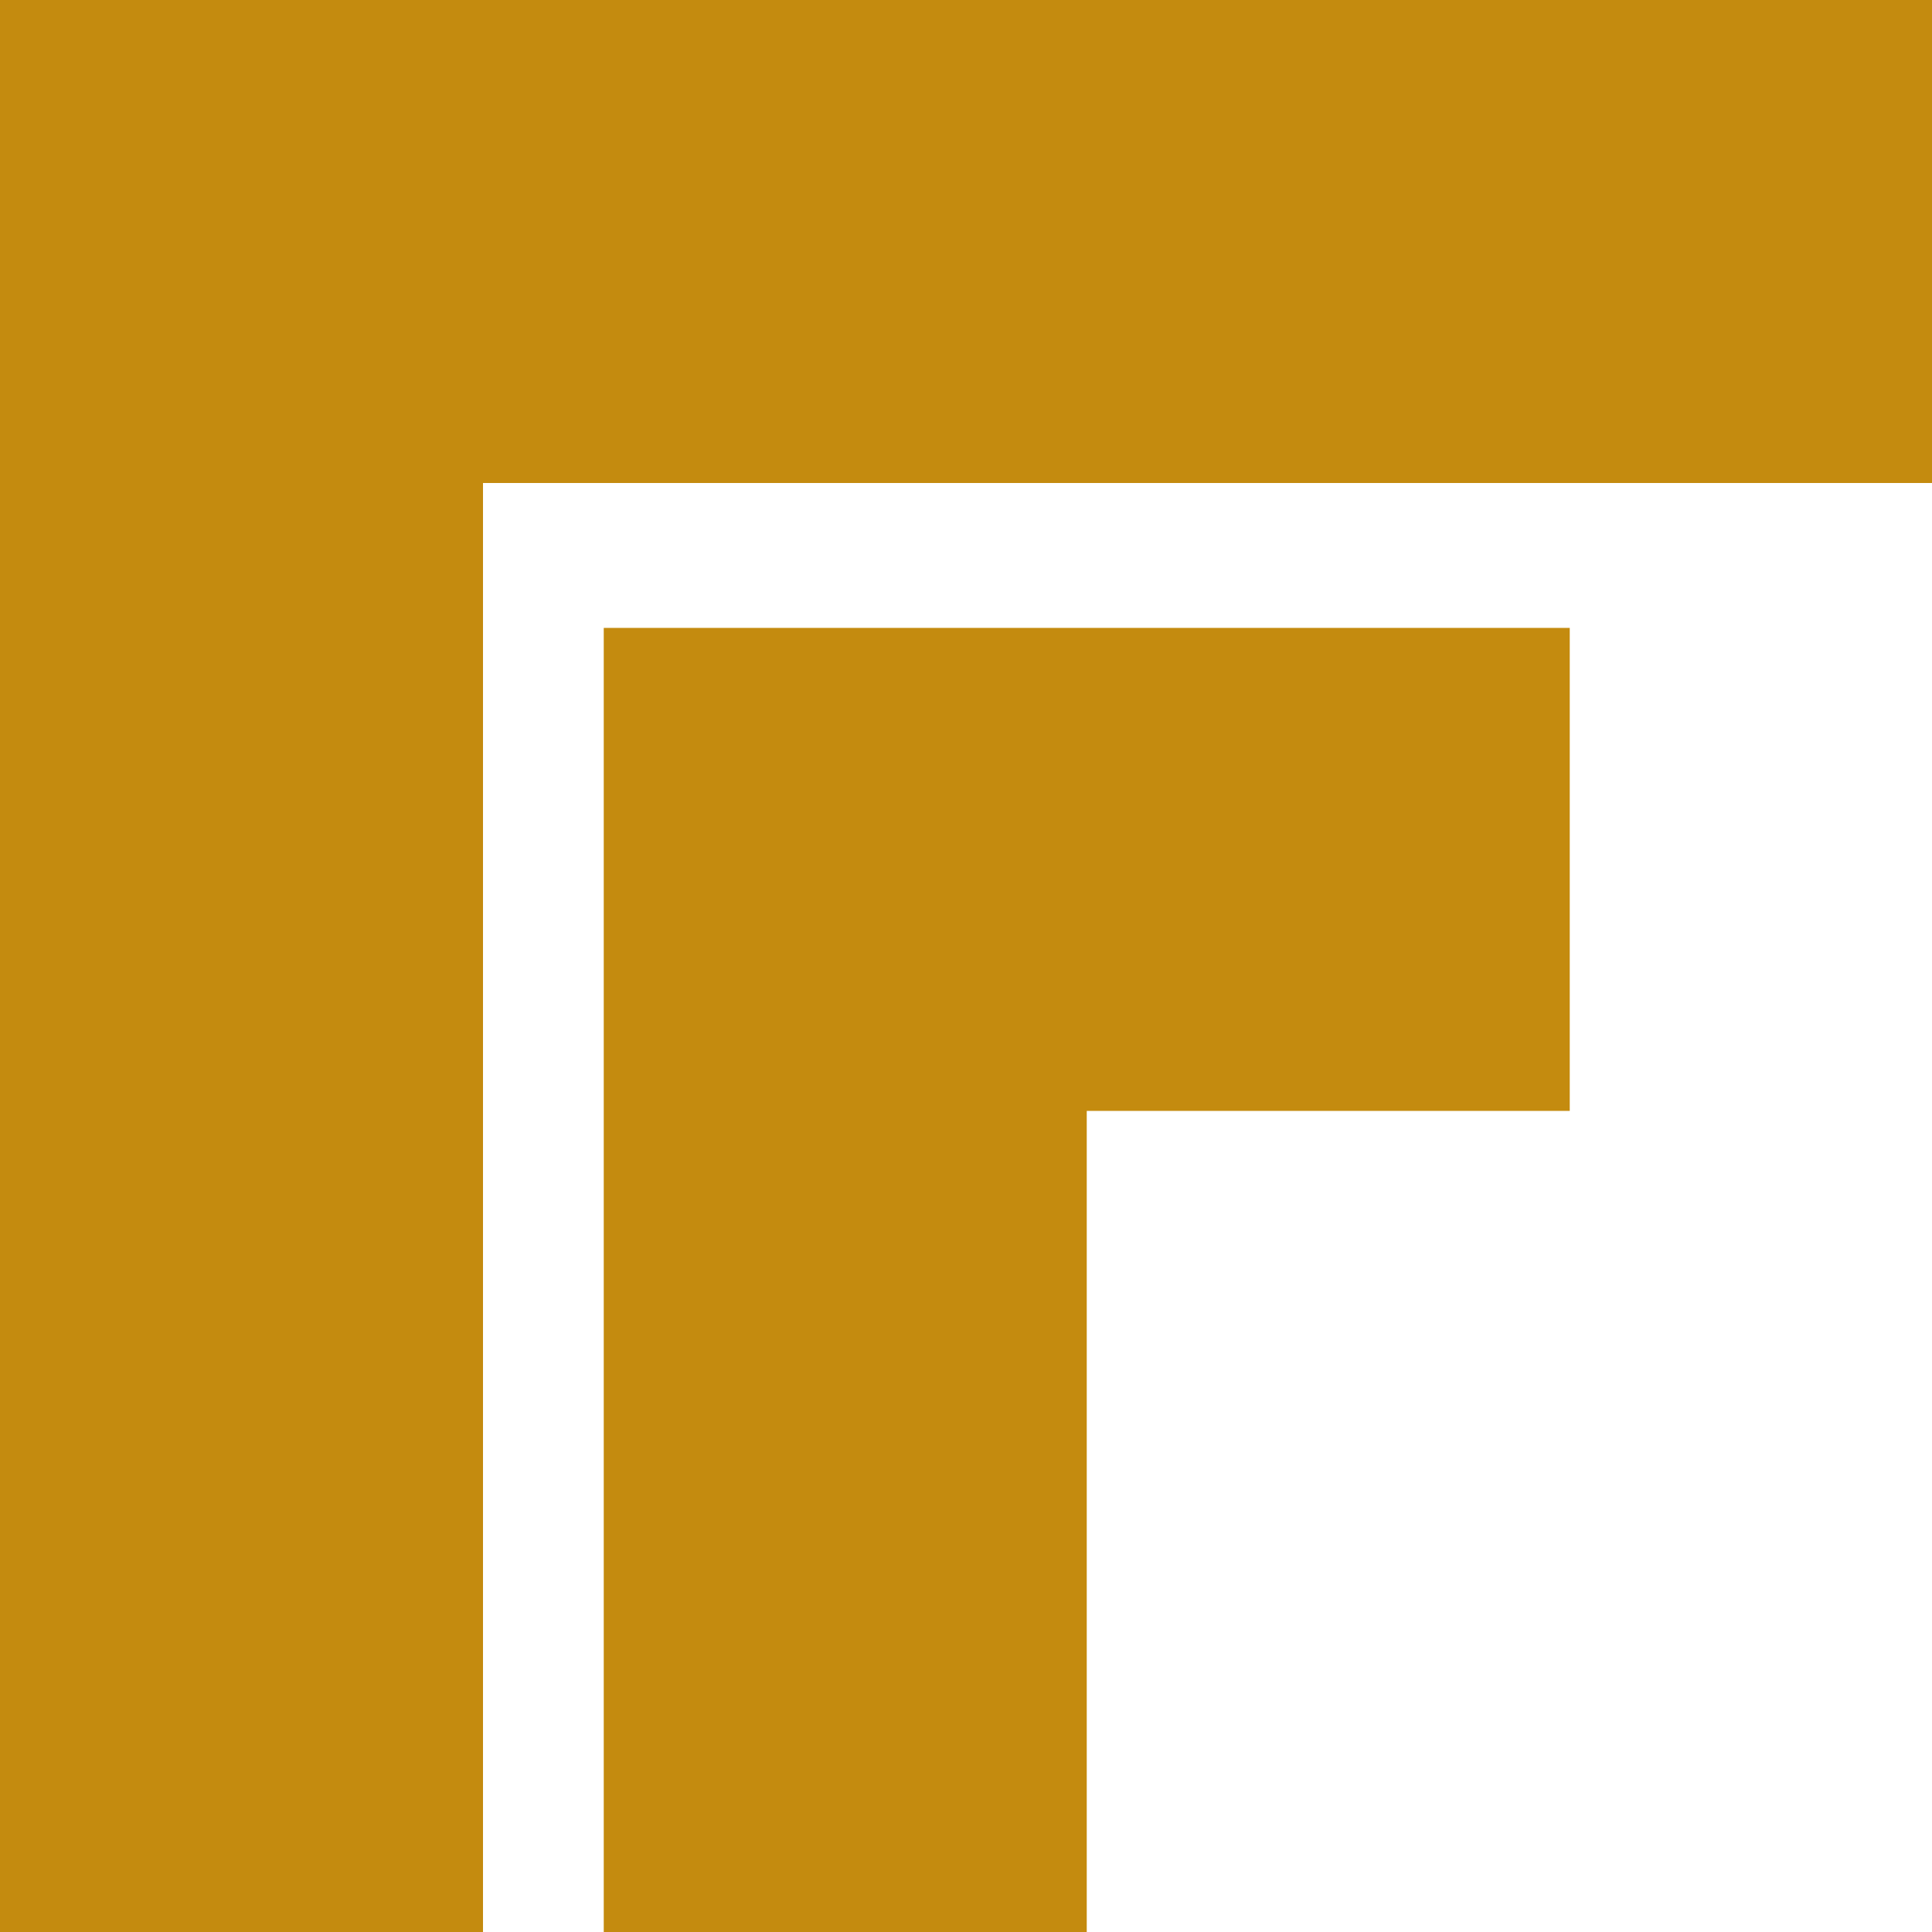
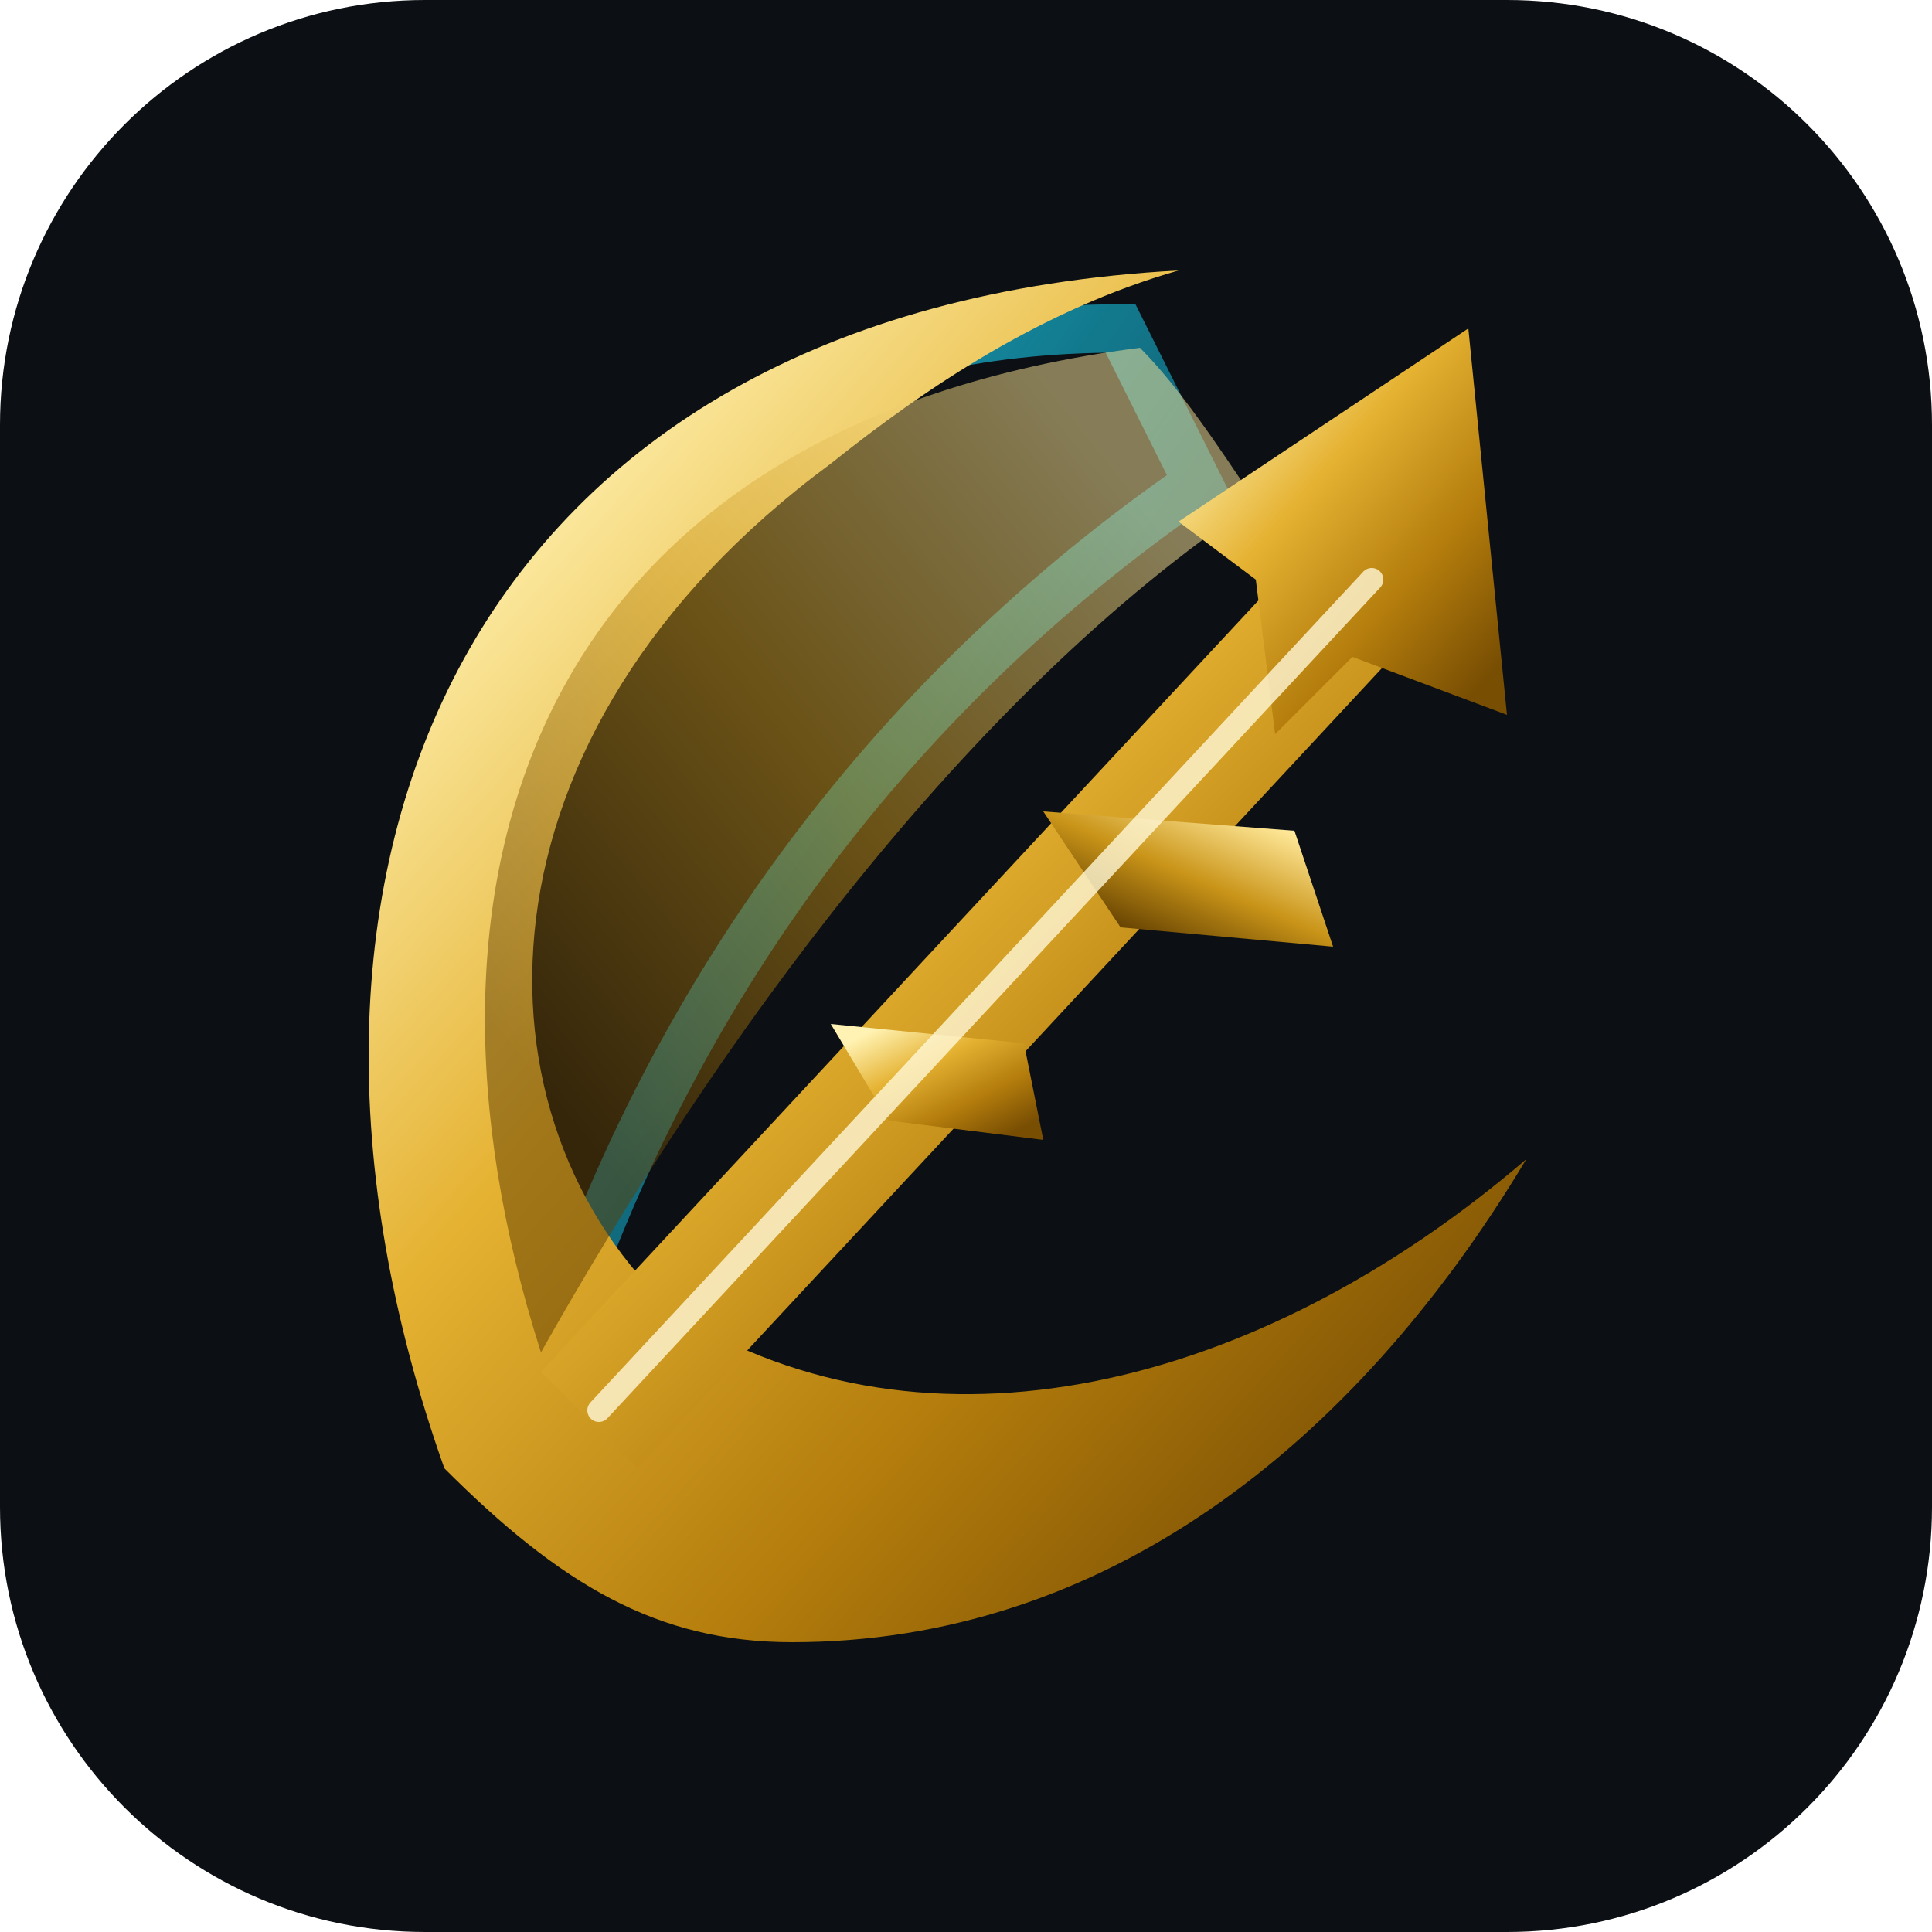
- <svg xmlns="http://www.w3.org/2000/svg" viewBox="0 0 80 80" fill="none">
-   <polygon points="80,0 80,20 20,20 20,80 0,80 0,0" fill="#C48B0F" />
-   <polygon points="65,26 65,46 45,46 45,80 25,80 25,26" fill="#C48B0F" />
+ <svg xmlns="http://www.w3.org/2000/svg" viewBox="0 0 100 100" fill="none">
+   <defs>
+     <linearGradient id="favGold" x1="15%" y1="10%" x2="90%" y2="90%">
+       <stop offset="0%" stop-color="#FFF2B2" />
+       <stop offset="35%" stop-color="#E5B232" />
+       <stop offset="70%" stop-color="#B37C0C" />
+       <stop offset="100%" stop-color="#784E03" />
+     </linearGradient>
+     <linearGradient id="favFacet" x1="85%" y1="15%" x2="20%" y2="85%">
+       <stop offset="0%" stop-color="#FFE899" />
+       <stop offset="50%" stop-color="#C99418" />
+       <stop offset="100%" stop-color="#5E3C00" />
+     </linearGradient>
+     <linearGradient id="favCyan" x1="0%" y1="0%" x2="100%" y2="100%">
+       <stop offset="0%" stop-color="#22D3EE" />
+       <stop offset="100%" stop-color="#0891B2" stop-opacity="0.3" />
+     </linearGradient>
+   </defs>
+   <rect width="100" height="100" rx="22" fill="#0C1014" />
+   <path d="M 58 17 C 28 17 18 42 28 72 C 34 52 46 36 62 25 Z" fill="none" stroke="url(#favCyan)" stroke-width="2.5" opacity="0.9" />
+   <path d="M 61 14 C 24 16 12 45 23 76 C 29 82 34 85 41 85 C 57 85 70 75 79 60 C 65 72 48 76 35 68 C 24 58 24 38 43 24 C 48 20 54 16 61 14 Z" fill="url(#favGold)" />
+   <path d="M 59 18 C 28 22 20 45 28 70 C 37 54 50 36 65 26 C 63 23 61 20 59 18 Z" fill="url(#favFacet)" opacity="0.5" />
+   <path d="M 28 71 L 68 28 L 73 33 L 33 76 Z" fill="url(#favGold)" />
+   <path d="M 76 17 L 78 37 L 70 34 L 66 38 L 65 30 L 61 27 L 76 17 Z" fill="url(#favGold)" />
+   <path d="M 54 42 L 67 43 L 69 49 L 58 48 Z" fill="url(#favFacet)" />
+   <path d="M 43 53 L 53 54 L 54 59 L 46 58 Z" fill="url(#favGold)" />
+   <path d="M 31 73 L 71 30" stroke="#FFF8D6" stroke-width="1.2" stroke-linecap="round" opacity="0.8" />
</svg>
